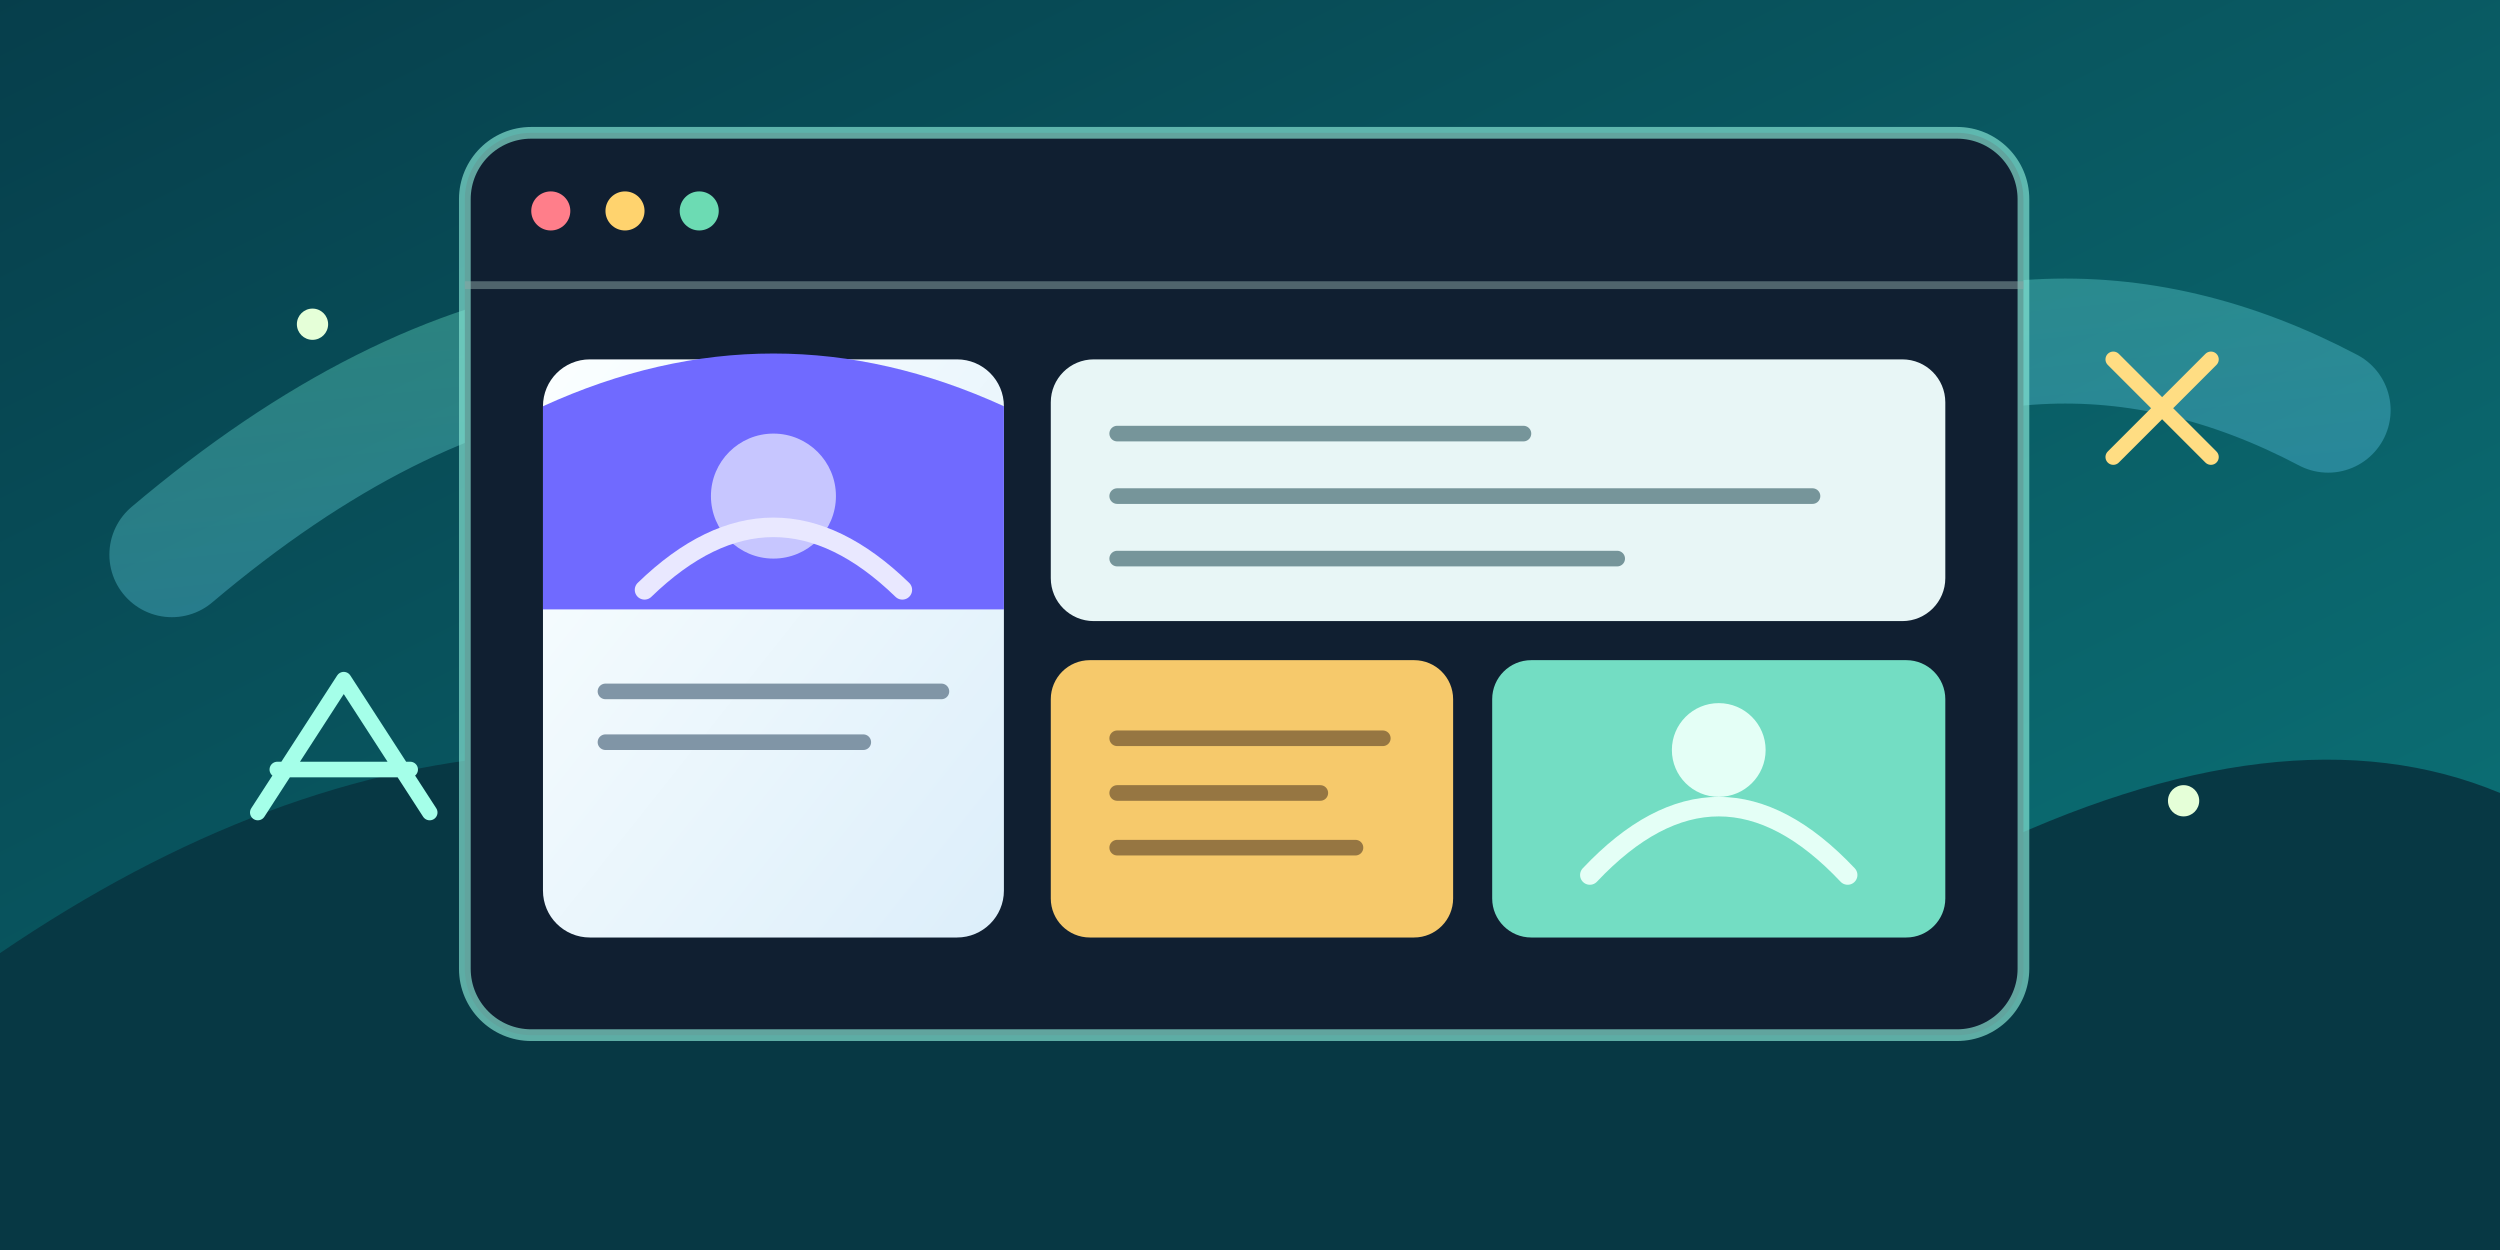
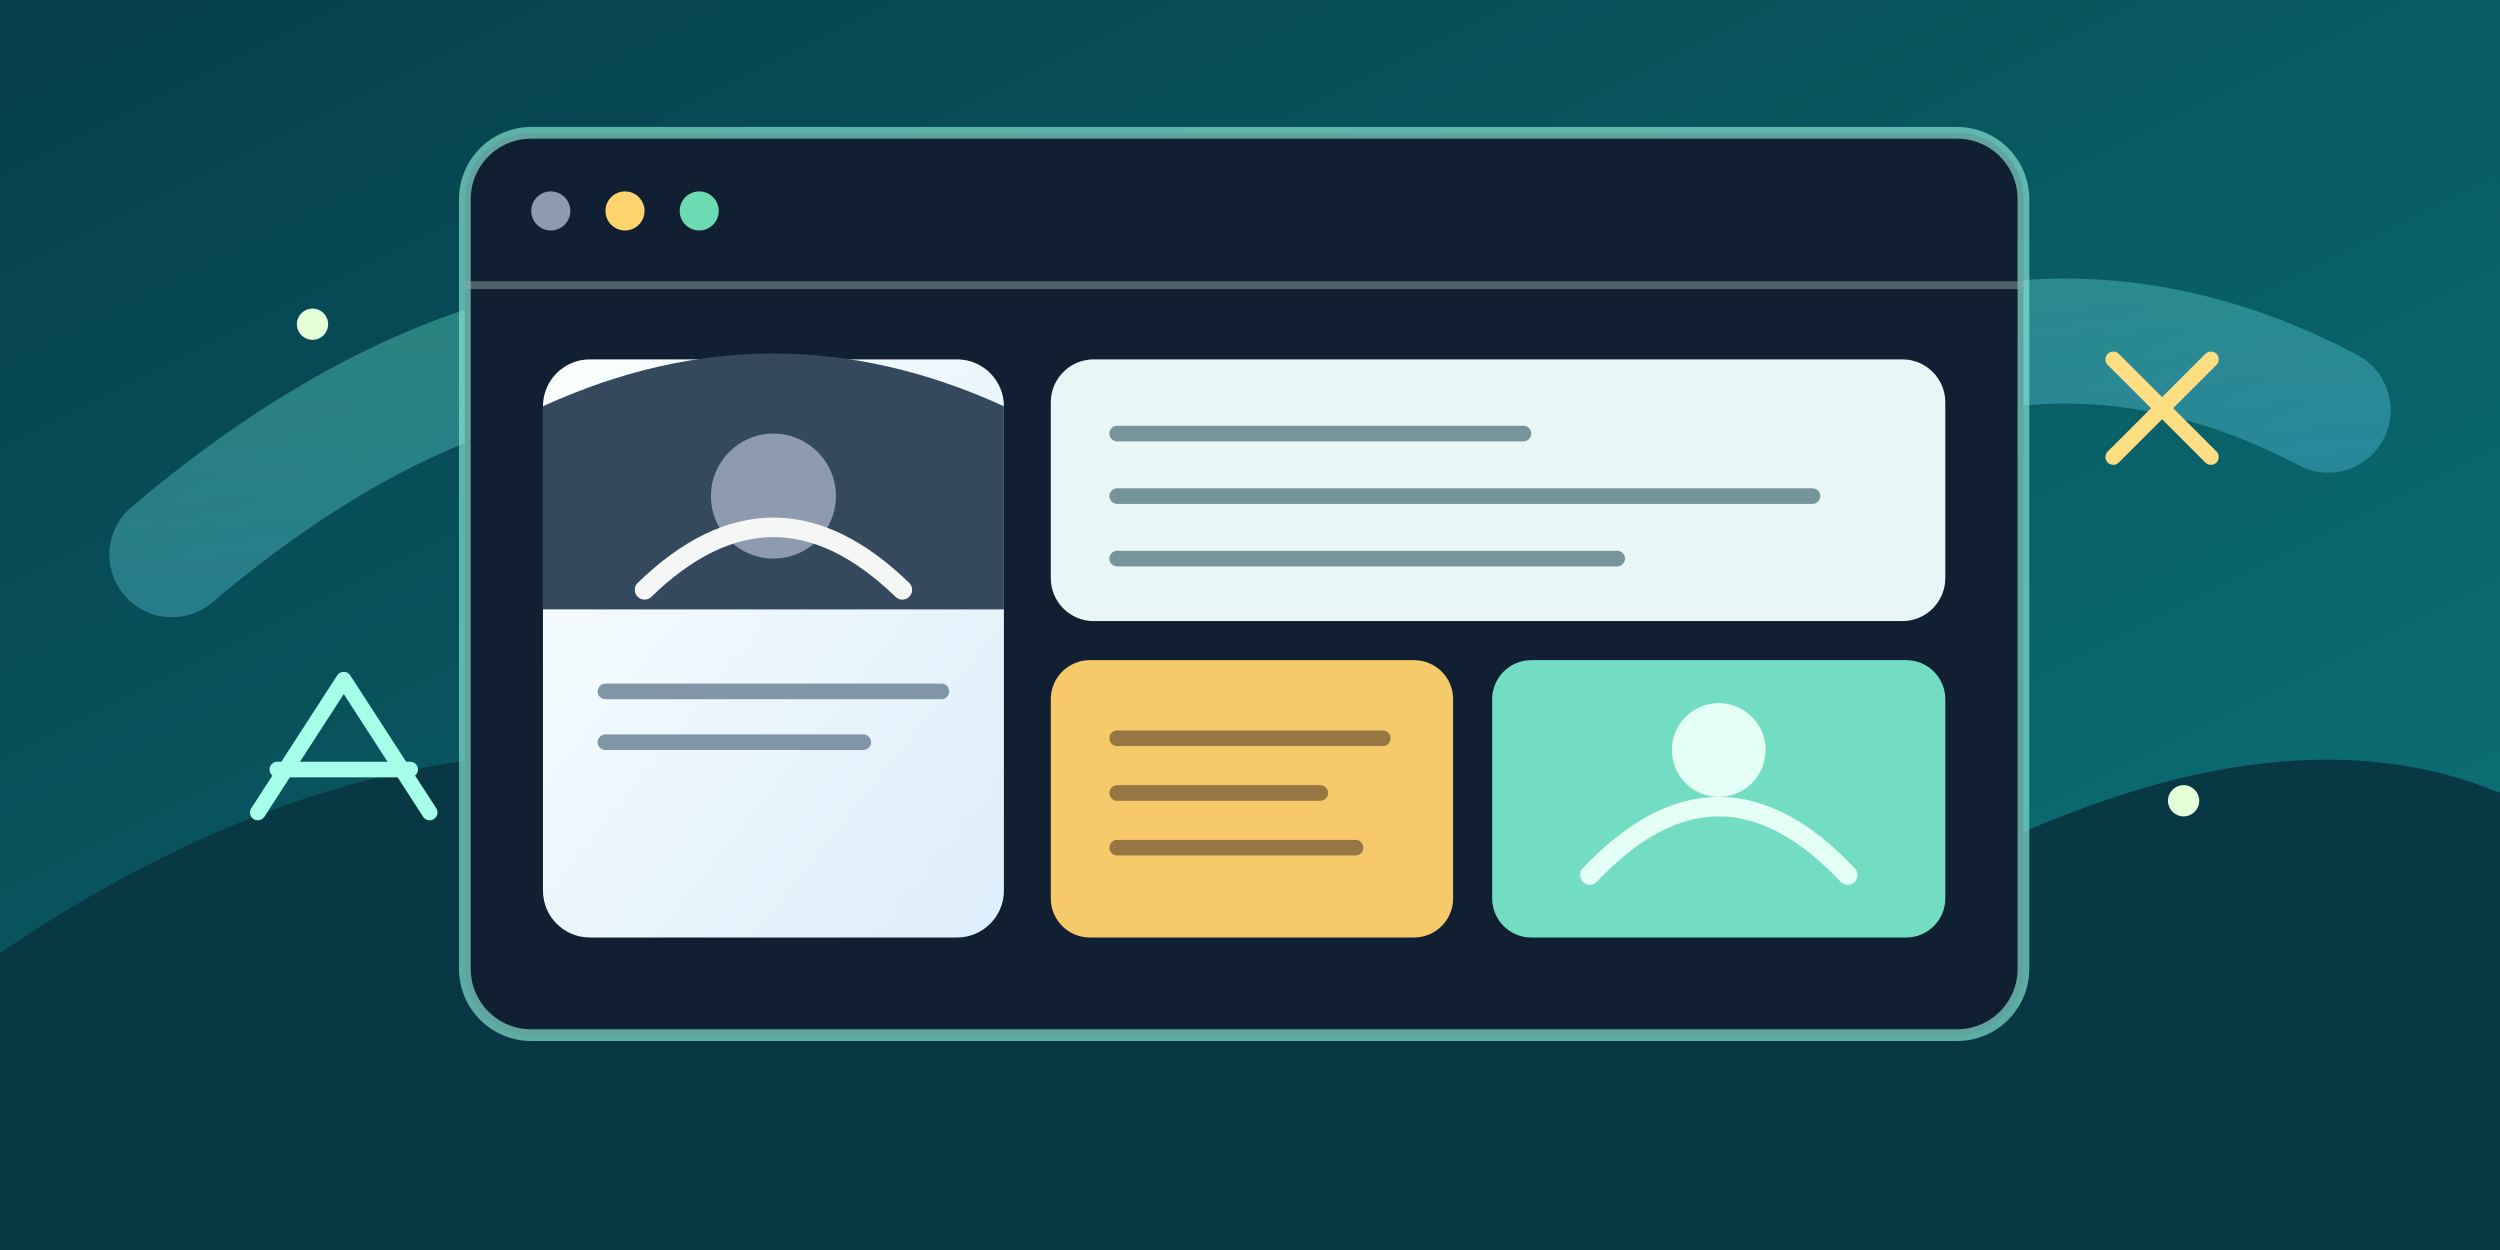
<svg xmlns="http://www.w3.org/2000/svg" viewBox="0 0 640 320" fill="none">
  <defs>
    <linearGradient id="bg" x2="1" y2="1">
      <stop stop-color="#063e4b" />
      <stop offset="1" stop-color="#0c777b" />
    </linearGradient>
    <linearGradient id="card" x2="1" y2="1">
      <stop stop-color="#fbffff" />
      <stop offset="1" stop-color="#dceefa" />
    </linearGradient>
    <linearGradient id="swoosh" x2="1" y2="1">
      <stop stop-color="#70f2d1" />
      <stop offset="1" stop-color="#5ec4ff" />
    </linearGradient>
  </defs>
  <rect width="640" height="320" fill="url(#bg)" />
  <path d="M0 244q138-94 270-16t235-9q80-39 135-16v117H0V244Z" fill="#073844" />
  <path d="M44 142q110-93 209-30t194 1q75-47 149-8" stroke="url(#swoosh)" stroke-opacity=".34" stroke-width="32" stroke-linecap="round" />
  <rect x="119" y="34" width="399" height="231" rx="17" fill="#101f31" stroke="#8cebd9" stroke-opacity=".65" stroke-width="3" />
  <path d="M119 73h399" stroke="#8eaaa9" stroke-opacity=".5" stroke-width="2" />
-   <circle cx="141" cy="54" r="5" fill="#ff7e8a" />
+   <circle cx="141" cy="54" r="5" fill="#8E9AAF" />
  <circle cx="160" cy="54" r="5" fill="#ffd36e" />
  <circle cx="179" cy="54" r="5" fill="#6cdbb3" />
  <rect x="139" y="92" width="118" height="148" rx="12" fill="url(#card)" />
-   <path d="M139 104q59-27 118 0v52H139v-52Z" fill="#706aff" />
-   <circle cx="198" cy="127" r="16" fill="#c7c6ff" />
-   <path d="M165 151q33-32 66 0" stroke="#e9e8ff" stroke-width="5" stroke-linecap="round" />
+   <path d="M139 104q59-27 118 0v52H139v-52Z" fill="#34495E" />
+   <circle cx="198" cy="127" r="16" fill="#8E9AAF" />
+   <path d="M165 151q33-32 66 0" stroke="#F4F7F6" stroke-width="5" stroke-linecap="round" />
  <path d="M155 177h86m-86 13h66" stroke="#8095a6" stroke-width="4" stroke-linecap="round" />
  <rect x="269" y="92" width="229" height="67" rx="11" fill="#e8f6f6" />
  <path d="M286 111h104m-104 16h178m-178 16h128" stroke="#76959a" stroke-width="4" stroke-linecap="round" />
  <rect x="269" y="169" width="103" height="71" rx="10" fill="#f6c96b" />
  <path d="M286 189h68m-68 14h52m-52 14h61" stroke="#755b34" stroke-opacity=".75" stroke-width="4" stroke-linecap="round" />
  <rect x="382" y="169" width="116" height="71" rx="10" fill="#73ddc3" />
  <circle cx="440" cy="192" r="12" fill="#e4fff6" />
  <path d="M407 224q33-35 66 0" stroke="#e4fff6" stroke-width="5" stroke-linecap="round" />
  <path d="m66 208 22-34 22 34m-39-11h34" stroke="#a5ffe9" stroke-width="4" stroke-linecap="round" stroke-linejoin="round" />
  <path d="m541 117 25-25m-25 0 25 25" stroke="#ffdd83" stroke-width="4" stroke-linecap="round" />
  <circle cx="80" cy="83" r="4" fill="#e5ffd8" />
  <circle cx="559" cy="205" r="4" fill="#e5ffd8" />
</svg>
